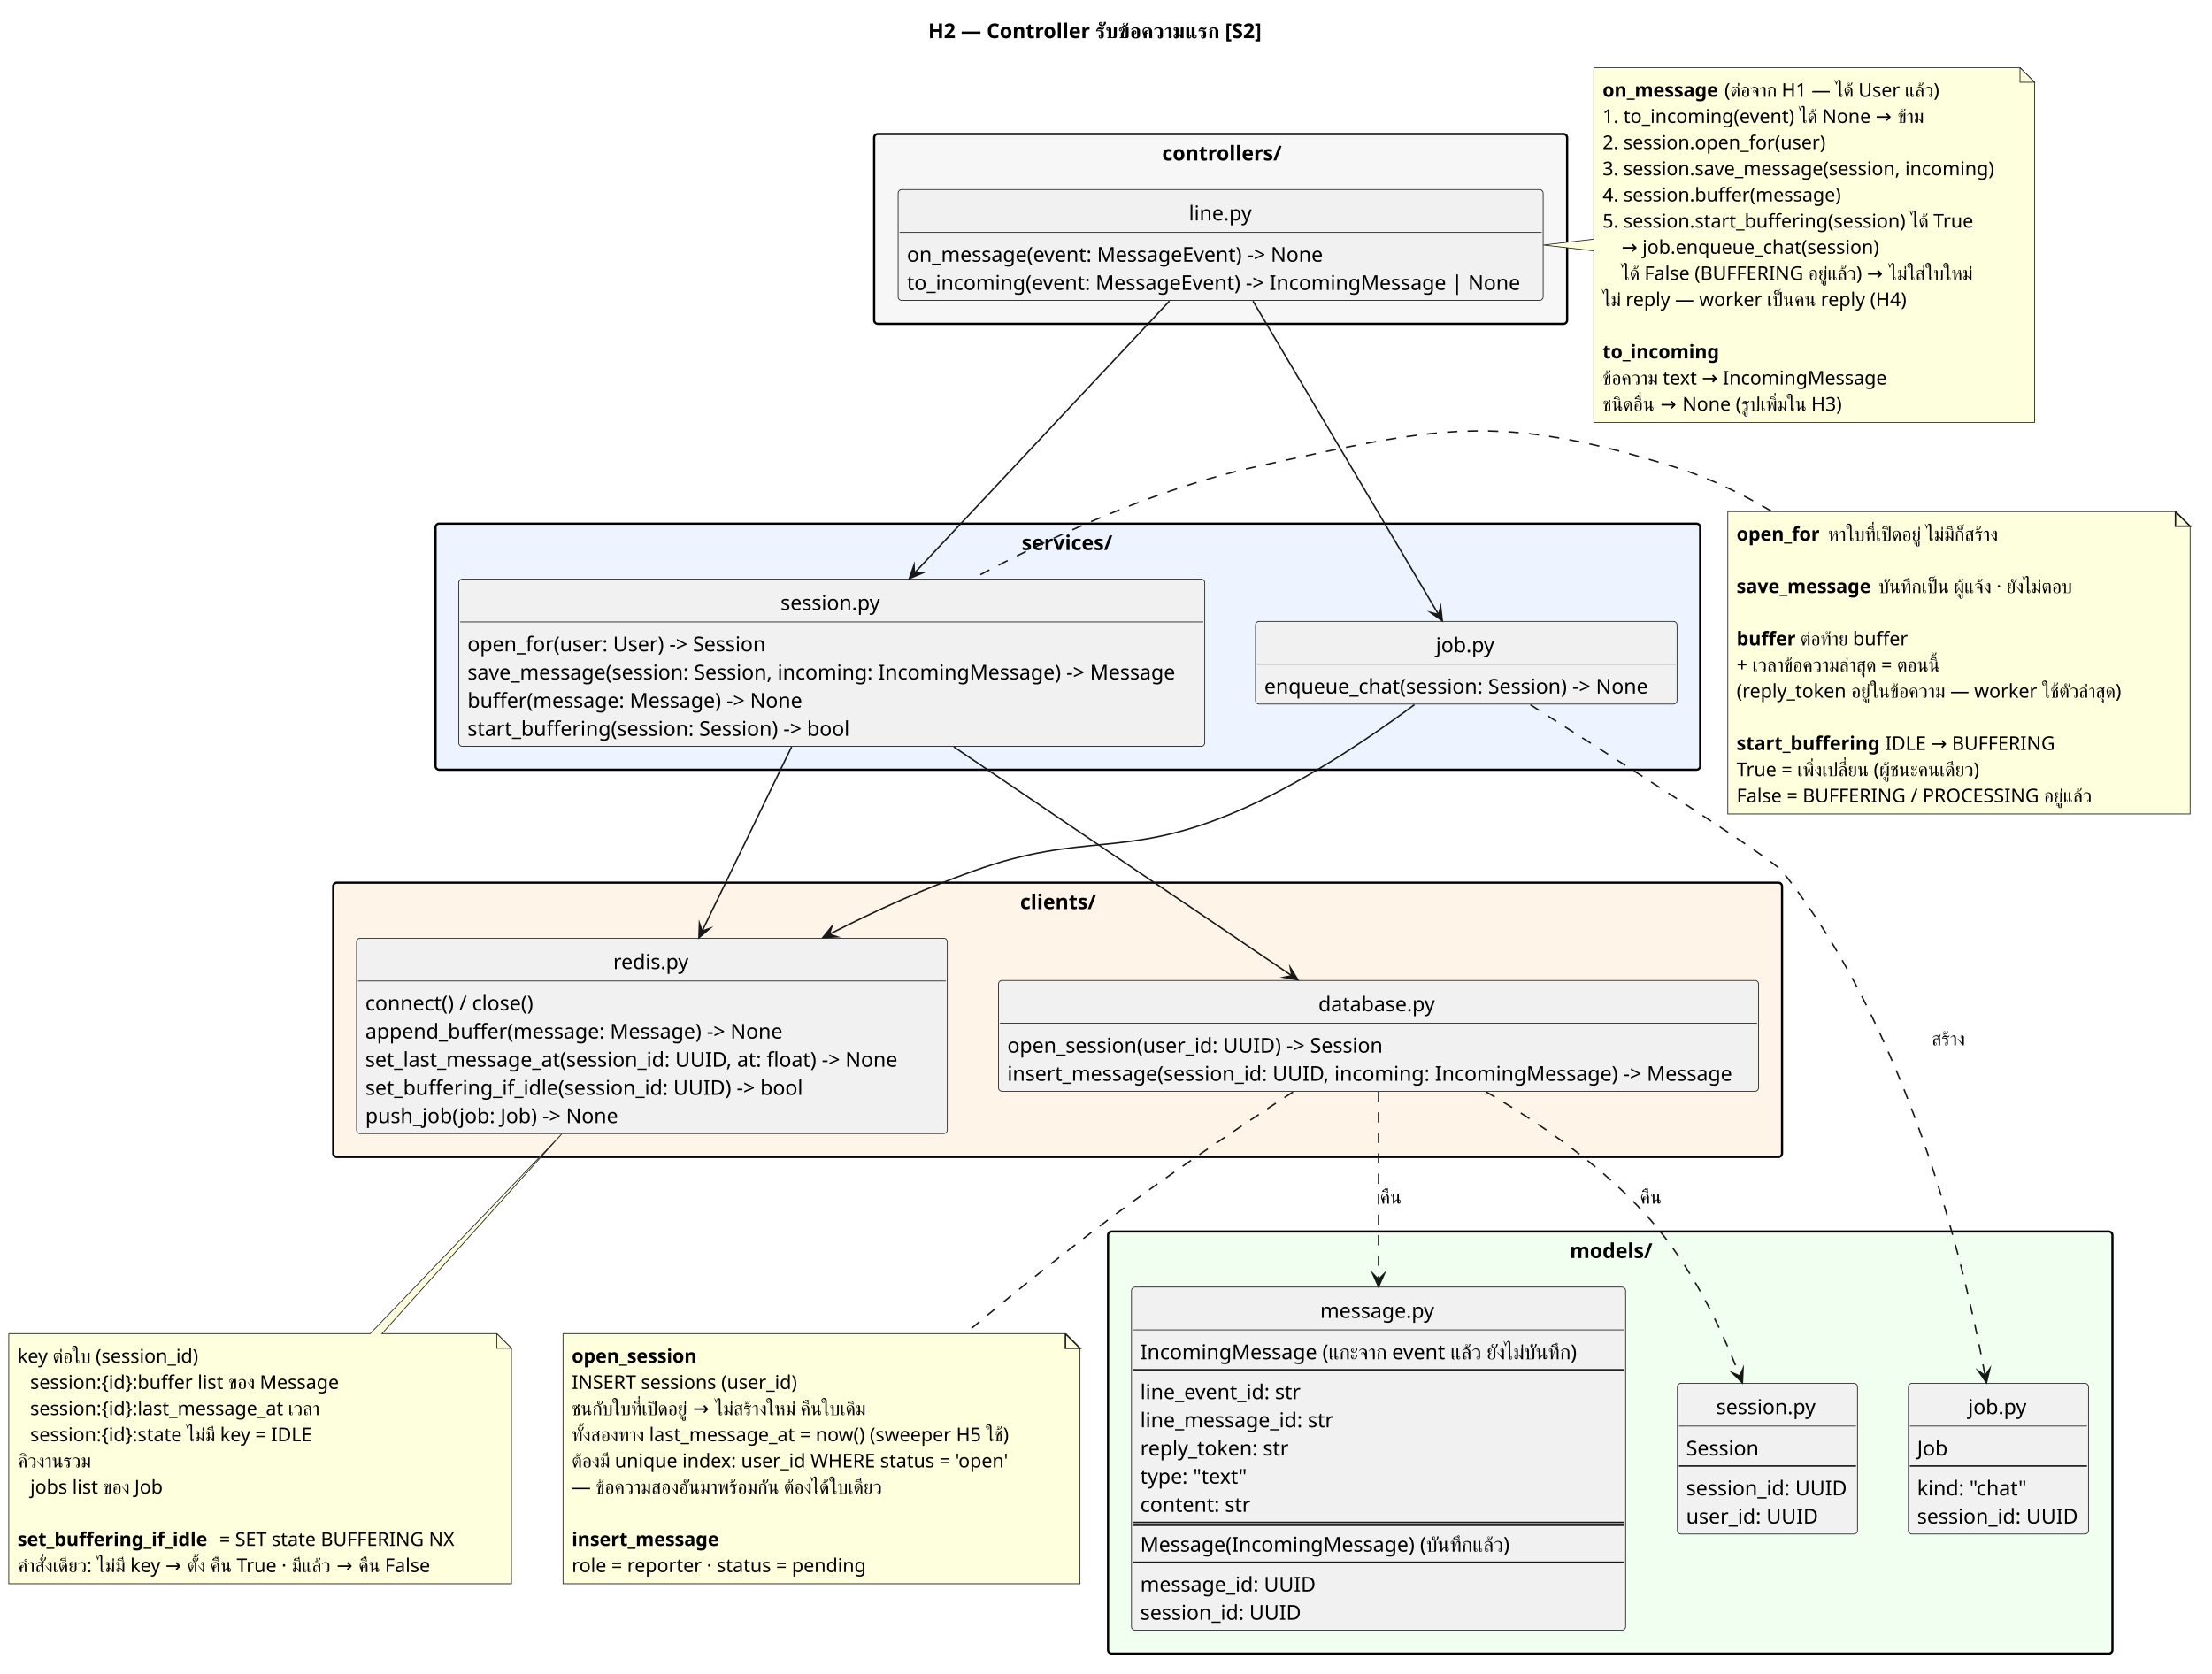
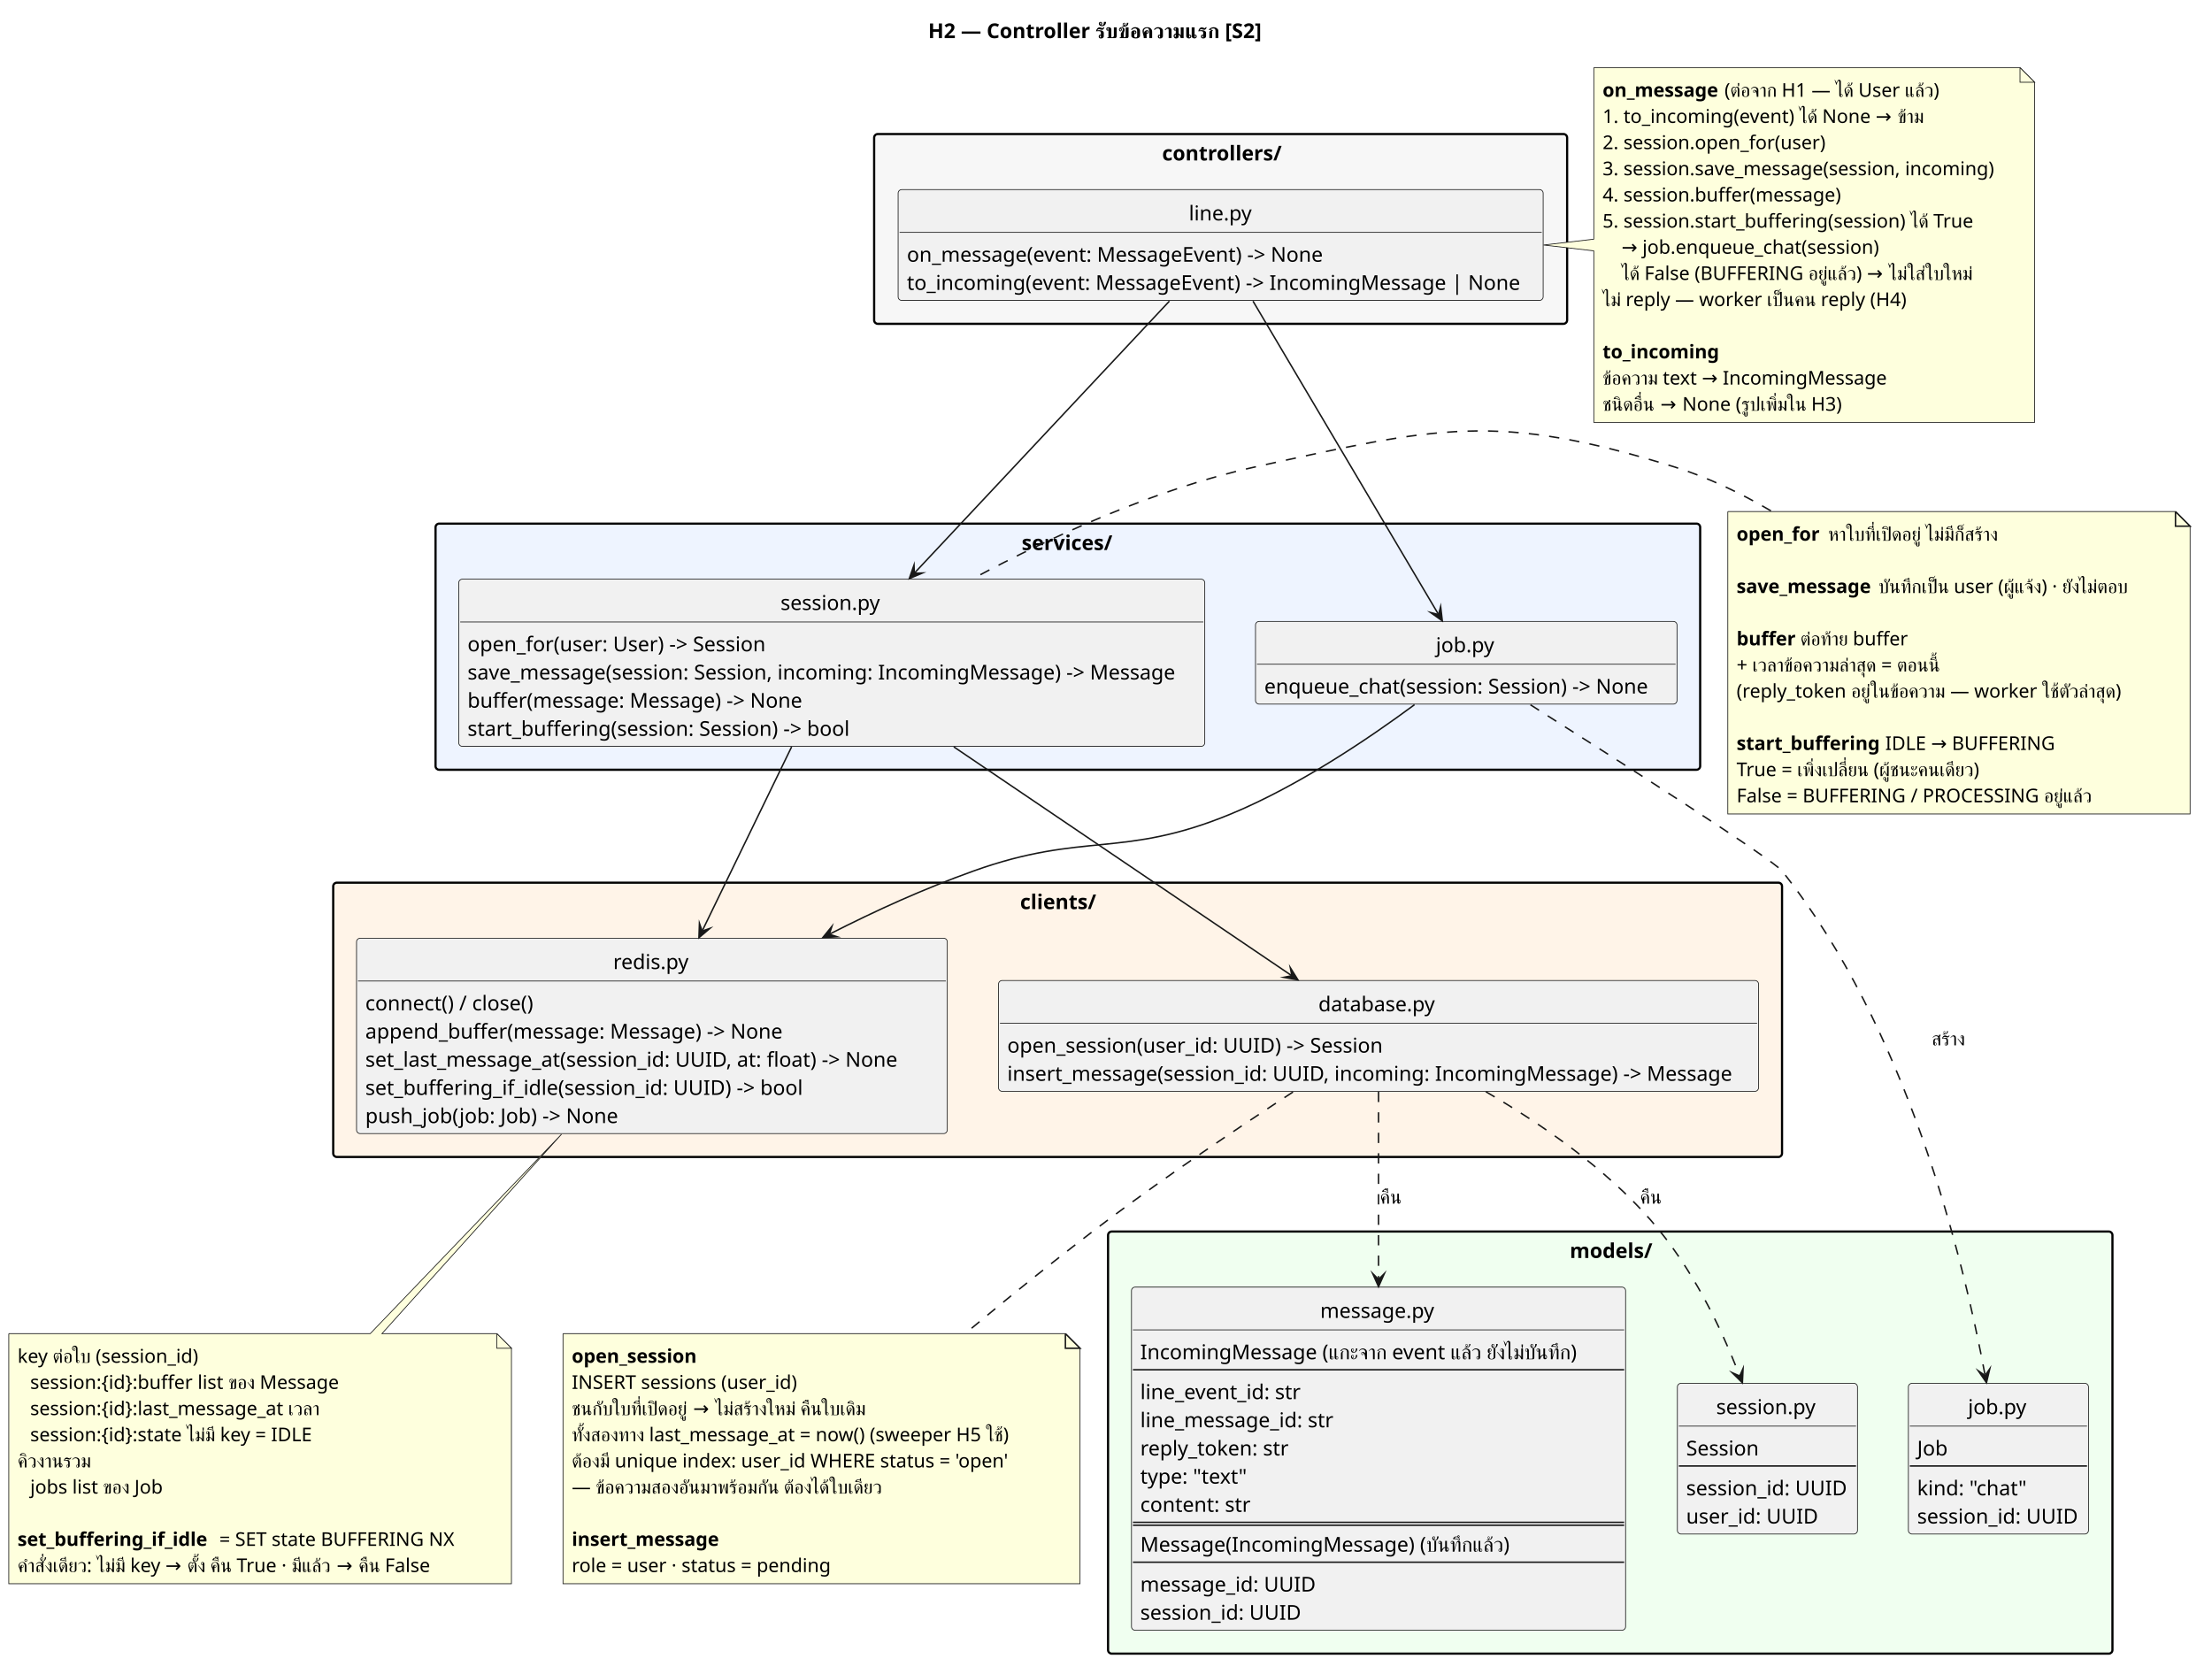
<svg xmlns="http://www.w3.org/2000/svg" version="1.1" data-diagram-type="CLASS" style="width:1513px;height:1145px;background:#FFFFFF;" width="1513px" height="1145px" viewBox="0 0 1513 1145" zoomAndPan="magnify" preserveAspectRatio="none" contentStyleType="text/css">
  <defs />
  <g font-family="sans-serif" lengthAdjust="spacing">
    <g class="title" data-source-line="15">
      <text x="634.856" y="26.078" fill="#000" font-size="14" textLength="236.31" font-weight="700" font-family="'Thonburi'">H2 — Controller รับข้อความแรก [S2]</text>
    </g>
    <g class="cluster" data-qualified-name="controllers." id="ent0001" data-source-line="17">
      <rect x="597.91" y="91.682" width="474" height="129.82" fill="#F7F7F7" style="stroke:#000;stroke-width:1.5;" rx="2.5" ry="2.5" />
      <text x="794.903" y="109.76" fill="#000" font-size="14" textLength="80.013" font-weight="700" font-family="'Thonburi'">controllers/</text>
    </g>
    <g class="cluster" data-qualified-name="services." id="ent0003" data-source-line="24">
      <rect x="297.91" y="358.162" width="865" height="168.36" fill="#EEF4FF" style="stroke:#000;stroke-width:1.5;" rx="2.5" ry="2.5" />
      <text x="698.825" y="376.24" fill="#000" font-size="14" textLength="63.17" font-weight="700" font-family="'Thonburi'">services/</text>
    </g>
    <g class="cluster" data-qualified-name="clients." id="ent0006" data-source-line="36">
      <rect x="227.91" y="603.762" width="991" height="187.63" fill="#FFF4E8" style="stroke:#000;stroke-width:1.5;" rx="2.5" ry="2.5" />
      <text x="697.753" y="621.84" fill="#000" font-size="14" textLength="51.313" font-weight="700" font-family="'Thonburi'">clients/</text>
    </g>
    <g class="cluster" data-qualified-name="models." id="ent0009" data-source-line="50">
      <rect x="757.91" y="842.392" width="687" height="288.72" fill="#F0FFF0" style="stroke:#000;stroke-width:1.5;" rx="2.5" ry="2.5" />
      <text x="1073.689" y="860.47" fill="#000" font-size="14" textLength="55.442" font-weight="700" font-family="'Thonburi'">models/</text>
    </g>
    <g class="entity" data-qualified-name="controllers..CTRL" id="ent0002" data-source-line="18">
      <rect x="614.31" y="129.682" width="441.209" height="75.816" fill="#F1F1F1" style="stroke:#181818;stroke-width:0.5;" rx="2.5" ry="2.5" />
      <text x="813.174" y="150.76" fill="#000" font-size="14" textLength="43.482" font-family="'Thonburi'">line.py</text>
      <line x1="615.31" y1="158.954" x2="1054.519" y2="158.954" style="stroke:#181818;stroke-width:0.5;" />
      <text x="620.31" y="179.032" fill="#000" font-size="14" textLength="299.638" font-family="'Thonburi'">on_message(event: MessageEvent) -&gt; None</text>
      <text x="620.31" y="198.304" fill="#000" font-size="14" textLength="429.209" font-family="'Thonburi'">to_incoming(event: MessageEvent) -&gt; IncomingMessage | None</text>
    </g>
    <g class="entity" data-qualified-name="services..SESS" id="ent0004" data-source-line="25">
      <rect x="313.77" y="396.162" width="510.285" height="114.359" fill="#F1F1F1" style="stroke:#181818;stroke-width:0.5;" rx="2.5" ry="2.5" />
      <text x="533.877" y="417.24" fill="#000" font-size="14" textLength="70.071" font-family="'Thonburi'">session.py</text>
      <line x1="314.77" y1="425.434" x2="823.055" y2="425.434" style="stroke:#181818;stroke-width:0.5;" />
      <text x="319.77" y="445.512" fill="#000" font-size="14" textLength="216.606" font-family="'Thonburi'">open_for(user: User) -&gt; Session</text>
      <text x="319.77" y="464.784" fill="#000" font-size="14" textLength="498.285" font-family="'Thonburi'">save_message(session: Session, incoming: IncomingMessage) -&gt; Message</text>
      <text x="319.77" y="484.056" fill="#000" font-size="14" textLength="237.956" font-family="'Thonburi'">buffer(message: Message) -&gt; None</text>
      <text x="319.77" y="503.327" fill="#000" font-size="14" textLength="277.386" font-family="'Thonburi'">start_buffering(session: Session) -&gt; bool</text>
    </g>
    <g class="entity" data-qualified-name="services..JOB" id="ent0005" data-source-line="31">
      <rect x="858.76" y="425.062" width="288.314" height="56.544" fill="#F1F1F1" style="stroke:#181818;stroke-width:0.5;" rx="2.5" ry="2.5" />
      <text x="982.133" y="446.14" fill="#000" font-size="14" textLength="41.568" font-family="'Thonburi'">job.py</text>
      <line x1="859.76" y1="454.334" x2="1146.074" y2="454.334" style="stroke:#181818;stroke-width:0.5;" />
      <text x="864.76" y="474.412" fill="#000" font-size="14" textLength="276.314" font-family="'Thonburi'">enqueue_chat(session: Session) -&gt; None</text>
    </g>
    <g class="entity" data-qualified-name="clients..CL_DB" id="ent0007" data-source-line="37">
      <rect x="682.98" y="670.672" width="519.872" height="75.816" fill="#F1F1F1" style="stroke:#181818;stroke-width:0.5;" rx="2.5" ry="2.5" />
      <text x="901.78" y="691.75" fill="#000" font-size="14" textLength="82.272" font-family="'Thonburi'">database.py</text>
      <line x1="683.98" y1="699.944" x2="1201.852" y2="699.944" style="stroke:#181818;stroke-width:0.5;" />
      <text x="688.98" y="720.022" fill="#000" font-size="14" textLength="269.62" font-family="'Thonburi'">open_session(user_id: UUID) -&gt; Session</text>
      <text x="688.98" y="739.294" fill="#000" font-size="14" textLength="507.872" font-family="'Thonburi'">insert_message(session_id: UUID, incoming: IncomingMessage) -&gt; Message</text>
    </g>
    <g class="entity" data-qualified-name="clients..CL_REDIS" id="ent0008" data-source-line="41">
      <rect x="243.87" y="641.762" width="404.077" height="133.631" fill="#F1F1F1" style="stroke:#181818;stroke-width:0.5;" rx="2.5" ry="2.5" />
      <text x="419.412" y="662.84" fill="#000" font-size="14" textLength="52.992" font-family="'Thonburi'">redis.py</text>
      <line x1="244.87" y1="671.034" x2="646.947" y2="671.034" style="stroke:#181818;stroke-width:0.5;" />
      <text x="249.87" y="691.112" fill="#000" font-size="14" textLength="130.813" font-family="'Thonburi'">connect() / close()</text>
      <text x="249.87" y="710.384" fill="#000" font-size="14" textLength="296.543" font-family="'Thonburi'">append_buffer(message: Message) -&gt; None</text>
      <text x="249.87" y="729.656" fill="#000" font-size="14" textLength="392.077" font-family="'Thonburi'">set_last_message_at(session_id: UUID, at: float) -&gt; None</text>
      <text x="249.87" y="748.927" fill="#000" font-size="14" textLength="318.719" font-family="'Thonburi'">set_buffering_if_idle(session_id: UUID) -&gt; bool</text>
      <text x="249.87" y="768.199" fill="#000" font-size="14" textLength="186.889" font-family="'Thonburi'">push_job(job: Job) -&gt; None</text>
    </g>
    <g class="entity" data-qualified-name="models..M_SESS" id="ent0010" data-source-line="51">
      <rect x="1147.32" y="946.212" width="123.191" height="103.087" fill="#F1F1F1" style="stroke:#181818;stroke-width:0.5;" rx="2.5" ry="2.5" />
      <text x="1173.88" y="967.29" fill="#000" font-size="14" textLength="70.071" font-family="'Thonburi'">session.py</text>
      <line x1="1148.32" y1="975.484" x2="1269.511" y2="975.484" style="stroke:#181818;stroke-width:0.5;" />
      <text x="1153.32" y="995.562" fill="#000" font-size="14" textLength="50.745" font-family="'Thonburi'">Session</text>
      <line x1="1148.32" y1="1002.756" x2="1269.511" y2="1002.756" style="stroke:#181818;stroke-width:1;" />
      <text x="1153.32" y="1022.834" fill="#000" font-size="14" textLength="111.191" font-family="'Thonburi'">session_id: UUID</text>
      <text x="1153.32" y="1042.106" fill="#000" font-size="14" textLength="90.568" font-family="'Thonburi'">user_id: UUID</text>
    </g>
    <g class="entity" data-qualified-name="models..M_MSG" id="ent0011" data-source-line="57">
      <rect x="773.93" y="880.392" width="337.976" height="234.719" fill="#F1F1F1" style="stroke:#181818;stroke-width:0.5;" rx="2.5" ry="2.5" />
      <text x="902.988" y="901.47" fill="#000" font-size="14" textLength="79.86" font-family="'Thonburi'">message.py</text>
      <line x1="774.93" y1="909.664" x2="1110.906" y2="909.664" style="stroke:#181818;stroke-width:0.5;" />
      <text x="779.93" y="929.742" fill="#000" font-size="14" textLength="325.976" font-family="'Thonburi'">IncomingMessage  (แกะจาก event แล้ว ยังไม่บันทึก)</text>
      <line x1="774.93" y1="936.936" x2="1110.906" y2="936.936" style="stroke:#181818;stroke-width:1;" />
      <text x="779.93" y="957.014" fill="#000" font-size="14" textLength="119.219" font-family="'Thonburi'">line_event_id: str</text>
      <text x="779.93" y="976.286" fill="#000" font-size="14" textLength="140" font-family="'Thonburi'">line_message_id: str</text>
      <text x="779.93" y="995.557" fill="#000" font-size="14" textLength="108.615" font-family="'Thonburi'">reply_token: str</text>
      <text x="779.93" y="1014.829" fill="#000" font-size="14" textLength="81.495" font-family="'Thonburi'">type: "text"</text>
      <text x="779.93" y="1034.101" fill="#000" font-size="14" textLength="80.571" font-family="'Thonburi'">content: str</text>
      <line x1="774.93" y1="1041.295" x2="1110.906" y2="1041.295" style="stroke:#181818;stroke-width:1;" />
      <line x1="774.93" y1="1043.295" x2="1110.906" y2="1043.295" style="stroke:#181818;stroke-width:1;" />
      <text x="779.93" y="1061.373" fill="#000" font-size="14" textLength="268.368" font-family="'Thonburi'">Message(IncomingMessage)  (บันทึกแล้ว)</text>
      <line x1="774.93" y1="1068.567" x2="1110.906" y2="1068.567" style="stroke:#181818;stroke-width:1;" />
      <text x="779.93" y="1088.645" fill="#000" font-size="14" textLength="120.98" font-family="'Thonburi'">message_id: UUID</text>
      <text x="779.93" y="1107.917" fill="#000" font-size="14" textLength="111.191" font-family="'Thonburi'">session_id: UUID</text>
    </g>
    <g class="entity" data-qualified-name="models..M_JOB" id="ent0012" data-source-line="71">
      <rect x="1305.32" y="946.212" width="123.191" height="103.087" fill="#F1F1F1" style="stroke:#181818;stroke-width:0.5;" rx="2.5" ry="2.5" />
      <text x="1346.131" y="967.29" fill="#000" font-size="14" textLength="41.568" font-family="'Thonburi'">job.py</text>
      <line x1="1306.32" y1="975.484" x2="1427.511" y2="975.484" style="stroke:#181818;stroke-width:0.5;" />
      <text x="1311.32" y="995.562" fill="#000" font-size="14" textLength="23.909" font-family="'Thonburi'">Job</text>
      <line x1="1306.32" y1="1002.756" x2="1427.511" y2="1002.756" style="stroke:#181818;stroke-width:1;" />
      <text x="1311.32" y="1022.834" fill="#000" font-size="14" textLength="80.068" font-family="'Thonburi'">kind: "chat"</text>
      <text x="1311.32" y="1042.106" fill="#000" font-size="14" textLength="111.191" font-family="'Thonburi'">session_id: UUID</text>
    </g>
    <g class="entity" data-qualified-name="GMN21" id="ent0022" data-source-line="89">
      <path d="M1090.16,46.272 L1090.16,163.592 L1055.76,167.592 L1090.16,171.592 L1090.16,288.911 A0,0 0 0 0 1090.16,288.911 L1391.676,288.911 A0,0 0 0 0 1391.676,288.911 L1391.676,56.272 L1381.676,46.272 L1090.16,46.272 A0,0 0 0 0 1090.16,46.272" style="stroke:#181818;stroke-width:0.5;" fill="#FEFFDD" />
      <path d="M1381.676,46.272 L1381.676,56.272 L1391.676,56.272 L1381.676,46.272" style="stroke:#181818;stroke-width:0.5;" fill="#FEFFDD" />
      <text x="1096.16" y="66.202" fill="#000" font-size="13" textLength="79.082" font-weight="700" font-family="'Thonburi'">on_message</text>
      <text x="1179.558" y="66.202" fill="#000" font-size="13" textLength="164.404" font-family="'Thonburi'">(ต่อจาก H1 — ได้ User แล้ว)</text>
      <text x="1096.16" y="84.097" fill="#000" font-size="13" textLength="240.627" font-family="'Thonburi'">1. to_incoming(event) ได้ None → ข้าม</text>
      <text x="1096.16" y="101.992" fill="#000" font-size="13" textLength="162.47" font-family="'Thonburi'">2. session.open_for(user)</text>
      <text x="1096.16" y="119.887" fill="#000" font-size="13" textLength="280.516" font-family="'Thonburi'">3. session.save_message(session, incoming)</text>
      <text x="1096.16" y="137.783" fill="#000" font-size="13" textLength="171.468" font-family="'Thonburi'">4. session.buffer(message)</text>
      <text x="1096.16" y="155.678" fill="#000" font-size="13" textLength="270.704" font-family="'Thonburi'">5. session.start_buffering(session) ได้ True</text>
      <text x="1109.109" y="173.573" fill="#000" font-size="13" textLength="187.474" font-family="'Thonburi'">→ job.enqueue_chat(session)</text>
      <text x="1109.109" y="191.469" fill="#000" font-size="13" textLength="264.408" font-family="'Thonburi'">ได้ False (BUFFERING อยู่แล้ว) → ไม่ใส่ใบใหม่</text>
      <text x="1096.16" y="209.364" fill="#000" font-size="13" textLength="223.397" font-family="'Thonburi'">ไม่ reply — worker เป็นคน reply (H4)</text>
      <text x="1096.16" y="227.259" fill="#000" font-size="13" font-family="'Thonburi'"> </text>
      <text x="1096.16" y="245.155" fill="#000" font-size="13" textLength="78.096" font-weight="700" font-family="'Thonburi'">to_incoming</text>
      <text x="1096.16" y="263.05" fill="#000" font-size="13" textLength="206.019" font-family="'Thonburi'">ข้อความ text → IncomingMessage</text>
      <text x="1096.16" y="280.945" fill="#000" font-size="13" textLength="182.091" font-family="'Thonburi'">ชนิดอื่น → None (รูปเพิ่มใน H3)</text>
    </g>
    <g class="entity" data-qualified-name="GMN24" id="ent0025" data-source-line="105">
      <path d="M1181.81,349.912 L1181.81,556.76 L1498.021,556.76 L1498.021,359.912 L1488.021,349.912 L1181.81,349.912" style="stroke:#181818;stroke-width:0.5;" fill="#FEFFDD" />
      <path d="M1488.021,349.912 L1488.021,359.912 L1498.021,359.912 L1488.021,349.912" style="stroke:#181818;stroke-width:1;" fill="#FEFFDD" />
      <text x="1187.81" y="369.842" fill="#000" font-size="13" textLength="58.211" font-weight="700" font-family="'Thonburi'">open_for</text>
      <text x="1250.337" y="369.842" fill="#000" font-size="13" textLength="135.662" font-family="'Thonburi'">หาใบที่เปิดอยู่ ไม่มีก็สร้าง</text>
      <text x="1187.81" y="387.737" fill="#000" font-size="13" font-family="'Thonburi'"> </text>
      <text x="1187.81" y="405.632" fill="#000" font-size="13" textLength="92.772" font-weight="700" font-family="'Thonburi'">save_message</text>
-       <text x="1284.899" y="405.632" fill="#000" font-size="13" textLength="155.091" font-family="'Thonburi'">บันทึกเป็น ผู้แจ้ง · ยังไม่ตอบ</text>
+       <text x="1284.899" y="405.632" fill="#000" font-size="13" textLength="197.742" font-family="'Thonburi'">บันทึกเป็น user (ผู้แจ้ง) · ยังไม่ตอบ</text>
      <text x="1187.81" y="423.527" fill="#000" font-size="13" font-family="'Thonburi'"> </text>
      <text x="1187.81" y="441.423" fill="#000" font-size="13" textLength="39.345" font-weight="700" font-family="'Thonburi'">buffer</text>
      <text x="1231.472" y="441.423" fill="#000" font-size="13" textLength="80.91" font-family="'Thonburi'">ต่อท้าย buffer</text>
      <text x="1187.81" y="459.318" fill="#000" font-size="13" textLength="161.779" font-family="'Thonburi'">+ เวลาข้อความล่าสุด = ตอนนี้</text>
      <text x="1187.81" y="477.213" fill="#000" font-size="13" textLength="295.211" font-family="'Thonburi'">(reply_token อยู่ในข้อความ — worker ใช้ตัวล่าสุด)</text>
      <text x="1187.81" y="495.109" fill="#000" font-size="13" font-family="'Thonburi'"> </text>
      <text x="1187.81" y="513.004" fill="#000" font-size="13" textLength="97.363" font-weight="700" font-family="'Thonburi'">start_buffering</text>
      <text x="1289.489" y="513.004" fill="#000" font-size="13" textLength="116.766" font-family="'Thonburi'">IDLE → BUFFERING</text>
      <text x="1187.81" y="530.899" fill="#000" font-size="13" textLength="189.16" font-family="'Thonburi'">True = เพิ่งเปลี่ยน (ผู้ชนะคนเดียว)</text>
      <text x="1187.81" y="548.795" fill="#000" font-size="13" textLength="251.661" font-family="'Thonburi'">False = BUFFERING / PROCESSING อยู่แล้ว</text>
    </g>
    <g class="entity" data-qualified-name="GMN27" id="ent0028" data-source-line="119">
      <path d="M385.09,912.222 L385.09,1083.28 L738.727,1083.28 L738.727,922.222 L728.727,912.222 L385.09,912.222" style="stroke:#181818;stroke-width:0.5;" fill="#FEFFDD" />
      <path d="M728.727,912.222 L728.727,922.222 L738.727,922.222 L728.727,912.222" style="stroke:#181818;stroke-width:1;" fill="#FEFFDD" />
      <text x="391.09" y="932.152" fill="#000" font-size="13" textLength="85.302" font-weight="700" font-family="'Thonburi'">open_session</text>
      <text x="391.09" y="950.047" fill="#000" font-size="13" textLength="162.916" font-family="'Thonburi'">INSERT sessions (user_id)</text>
      <text x="391.09" y="967.942" fill="#000" font-size="13" textLength="234.599" font-family="'Thonburi'">ชนกับใบที่เปิดอยู่ → ไม่สร้างใหม่ คืนใบเดิม</text>
      <text x="391.09" y="985.837" fill="#000" font-size="13" textLength="332.637" font-family="'Thonburi'">ทั้งสองทาง last_message_at = now() (sweeper H5 ใช้)</text>
      <text x="391.09" y="1003.733" fill="#000" font-size="13" textLength="315.463" font-family="'Thonburi'">ต้องมี unique index: user_id WHERE status = 'open'</text>
      <text x="391.09" y="1021.628" fill="#000" font-size="13" textLength="243.186" font-family="'Thonburi'">— ข้อความสองอันมาพร้อมกัน ต้องได้ใบเดียว</text>
      <text x="391.09" y="1039.523" fill="#000" font-size="13" font-family="'Thonburi'"> </text>
      <text x="391.09" y="1057.419" fill="#000" font-size="13" textLength="99.577" font-weight="700" font-family="'Thonburi'">insert_message</text>
-       <text x="391.09" y="1075.314" fill="#000" font-size="13" textLength="215.663" font-family="'Thonburi'">role = reporter · status = pending</text>
+       <text x="391.09" y="1075.314" fill="#000" font-size="13" textLength="190.877" font-family="'Thonburi'">role = user · status = pending</text>
    </g>
    <g class="entity" data-qualified-name="GMN30" id="ent0031" data-source-line="131">
      <path d="M6,912.222 L6,1083.28 A0,0 0 0 0 6,1083.28 L349.826,1083.28 A0,0 0 0 0 349.826,1083.28 L349.826,922.222 L339.826,912.222 L261.24,912.222 L384.09,775.822 L253.24,912.222 L6,912.222 A0,0 0 0 0 6,912.222" style="stroke:#181818;stroke-width:0.5;" fill="#FEFFDD" />
      <path d="M339.826,912.222 L339.826,922.222 L349.826,922.222 L339.826,912.222" style="stroke:#181818;stroke-width:0.5;" fill="#FEFFDD" />
      <text x="12" y="932.152" fill="#000" font-size="13" textLength="138.953" font-family="'Thonburi'">key ต่อใบ (session_id)</text>
      <text x="20.633" y="950.047" fill="#000" font-size="13" textLength="263.844" font-family="'Thonburi'">session:{id}:buffer           list ของ Message</text>
      <text x="20.633" y="967.942" fill="#000" font-size="13" textLength="217.74" font-family="'Thonburi'">session:{id}:last_message_at  เวลา</text>
      <text x="20.633" y="985.837" fill="#000" font-size="13" textLength="253.713" font-family="'Thonburi'">session:{id}:state            ไม่มี key = IDLE</text>
      <text x="12" y="1003.733" fill="#000" font-size="13" textLength="56.834" font-family="'Thonburi'">คิวงานรวม</text>
      <text x="20.633" y="1021.628" fill="#000" font-size="13" textLength="208.721" font-family="'Thonburi'">jobs                          list ของ Job</text>
      <text x="12" y="1039.523" fill="#000" font-size="13" font-family="'Thonburi'"> </text>
      <text x="12" y="1057.419" fill="#000" font-size="13" textLength="133.687" font-weight="700" font-family="'Thonburi'">set_buffering_if_idle</text>
      <text x="150.003" y="1057.419" fill="#000" font-size="13" textLength="167.38" font-family="'Thonburi'">= SET state BUFFERING NX</text>
      <text x="12" y="1075.314" fill="#000" font-size="13" textLength="322.826" font-family="'Thonburi'">คำสั่งเดียว: ไม่มี key → ตั้ง คืน True · มีแล้ว → คืน False</text>
    </g>
    <g class="link" data-entity-1="ent0002" data-entity-2="ent0004" id="lnk13" data-source-line="79" data-link-type="dependency">
      <path d="M799.86,205.982 C754.44,254.432 678.219,335.734 625.369,392.114" style="stroke:#181818;stroke-width:1;" fill="none" id="CTRL-to-SESS" codeLine="79" />
      <polygon points="621.95,395.762,631.023,391.931,625.369,392.114,625.187,386.46,621.95,395.762" fill="#181818" style="stroke:#181818;stroke-width:1;stroke-linejoin:miter;stroke-miterlimit:10;" />
    </g>
    <g class="link" data-entity-1="ent0002" data-entity-2="ent0005" id="lnk14" data-source-line="80" data-link-type="dependency">
      <path d="M857.05,205.982 C891.26,263.762 953.652,369.15 983.992,420.38" style="stroke:#181818;stroke-width:1;" fill="none" id="CTRL-to-JOB" codeLine="80" />
      <polygon points="986.54,424.682,985.396,414.9,983.992,420.38,978.512,418.976,986.54,424.682" fill="#181818" style="stroke:#181818;stroke-width:1;stroke-linejoin:miter;stroke-miterlimit:10;" />
    </g>
    <g class="link" data-entity-1="ent0004" data-entity-2="ent0007" id="lnk15" data-source-line="81" data-link-type="dependency">
      <path d="M652.38,510.852 C724.18,559.472 821.57,625.419 883.64,667.439" style="stroke:#181818;stroke-width:1;" fill="none" id="SESS-to-CL_DB" codeLine="81" />
      <polygon points="887.78,670.242,882.57,661.884,883.64,667.439,878.085,668.509,887.78,670.242" fill="#181818" style="stroke:#181818;stroke-width:1;stroke-linejoin:miter;stroke-miterlimit:10;" />
    </g>
    <g class="link" data-entity-1="ent0004" data-entity-2="ent0008" id="lnk16" data-source-line="82" data-link-type="dependency">
      <path d="M541.46,510.852 C522.7,549.482 499.944,596.324 480.254,636.874" style="stroke:#181818;stroke-width:1;" fill="none" id="SESS-to-CL_REDIS" codeLine="82" />
      <polygon points="478.07,641.372,485.599,635.023,480.254,636.874,478.403,631.529,478.07,641.372" fill="#181818" style="stroke:#181818;stroke-width:1;stroke-linejoin:miter;stroke-miterlimit:10;" />
    </g>
    <g class="link" data-entity-1="ent0005" data-entity-2="ent0008" id="lnk17" data-source-line="83" data-link-type="dependency">
      <path d="M967.52,482.012 C936.16,505.222 888.29,537.572 841.91,556.762 C767.88,587.392 741.33,568.732 665.91,595.762 C631.43,608.122 599.897,622.436 567.257,639.026" style="stroke:#181818;stroke-width:1;" fill="none" id="JOB-to-CL_REDIS" codeLine="83" />
      <polygon points="562.8,641.292,572.636,640.78,567.257,639.026,569.011,633.648,562.8,641.292" fill="#181818" style="stroke:#181818;stroke-width:1;stroke-linejoin:miter;stroke-miterlimit:10;" />
    </g>
    <g class="link" data-entity-1="ent0007" data-entity-2="ent0010" id="lnk18" data-source-line="84" data-link-type="dependency">
      <path d="M1016.31,746.752 C1053.61,768.422 1097.54,798.542 1128.91,834.392 C1157.47,867.032 1176.667,907.002 1189.977,941.212" style="stroke:#181818;stroke-width:1;stroke-dasharray:7,7;" fill="none" id="CL_DB-to-M_SESS" codeLine="84" />
      <polygon points="1191.79,945.872,1192.254,936.034,1189.977,941.212,1184.799,938.935,1191.79,945.872" fill="#181818" style="stroke:#181818;stroke-width:1;stroke-linejoin:miter;stroke-miterlimit:10;" />
      <text x="1121.79" y="823.322" fill="#000" font-size="13" textLength="16.367" font-family="'Thonburi'">คืน</text>
    </g>
    <g class="link" data-entity-1="ent0007" data-entity-2="ent0011" id="lnk19" data-source-line="85" data-link-type="dependency">
      <path d="M942.91,746.822 C942.91,780.672 942.91,827.442 942.91,875.112" style="stroke:#181818;stroke-width:1;stroke-dasharray:7,7;" fill="none" id="CL_DB-to-M_MSG" codeLine="85" />
      <polygon points="942.91,880.112,946.91,871.112,942.91,875.112,938.91,871.112,942.91,880.112" fill="#181818" style="stroke:#181818;stroke-width:1;stroke-linejoin:miter;stroke-miterlimit:10;" />
      <text x="943.91" y="823.322" fill="#000" font-size="13" textLength="16.367" font-family="'Thonburi'">คืน</text>
    </g>
    <g class="link" data-entity-1="ent0005" data-entity-2="ent0012" id="lnk20" data-source-line="86" data-link-type="dependency">
      <path d="M1046.81,482.082 C1108.11,520.972 1212.62,587.862 1218.91,595.762 C1304.3,703.022 1342.602,859.397 1357.822,940.867" style="stroke:#181818;stroke-width:1;stroke-dasharray:7,7;" fill="none" id="JOB-to-M_JOB" codeLine="86" />
      <polygon points="1358.74,945.782,1361.019,936.2,1357.822,940.867,1353.155,937.669,1358.74,945.782" fill="#181818" style="stroke:#181818;stroke-width:1;stroke-linejoin:miter;stroke-miterlimit:10;" />
      <text x="1321.2" y="715.012" fill="#000" font-size="13" textLength="26.741" font-family="'Thonburi'">สร้าง</text>
    </g>
    <g class="link" data-entity-1="ent0025" data-entity-2="ent0004" id="lnk26" data-source-line="105" data-link-type="association">
      <path d="M1211.32,349.432 C1190.33,337.122 1168.02,326.442 1145.41,319.412 C1023.61,281.532 982.99,291.992 858.41,319.412 C790.81,334.292 720.2,366.572 665.64,395.712" style="stroke:#181818;stroke-width:1;stroke-dasharray:7,7;" fill="none" id="GMN24-SESS" />
    </g>
    <g class="link" data-entity-1="ent0007" data-entity-2="ent0028" id="lnk29" data-source-line="119" data-link-type="association">
      <path d="M884.4,746.942 C847.49,771.022 799.16,803.512 757.91,834.392 C725.55,858.622 691.28,886.272 660.6,911.802" style="stroke:#181818;stroke-width:1;stroke-dasharray:7,7;" fill="none" id="CL_DB-GMN27" />
    </g>
  </g>
</svg>
